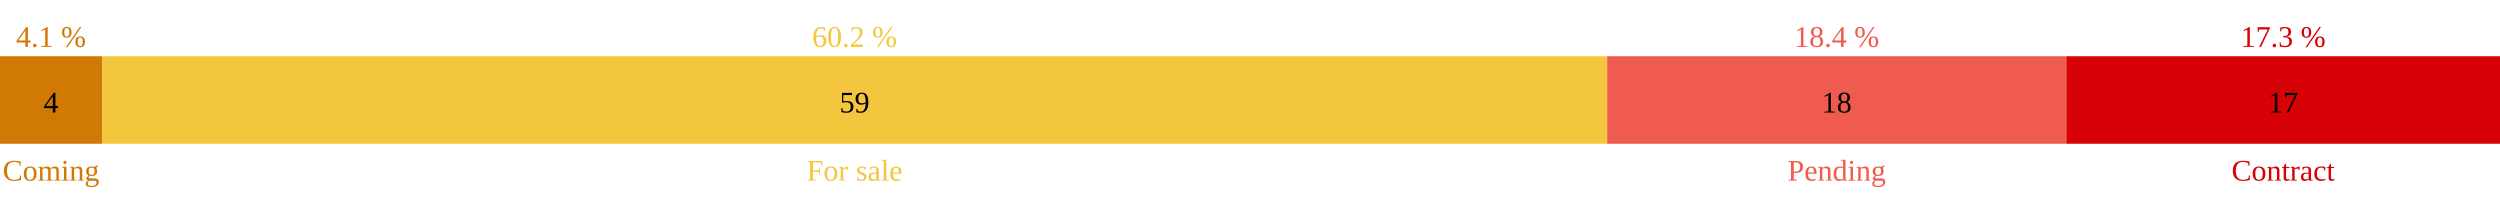
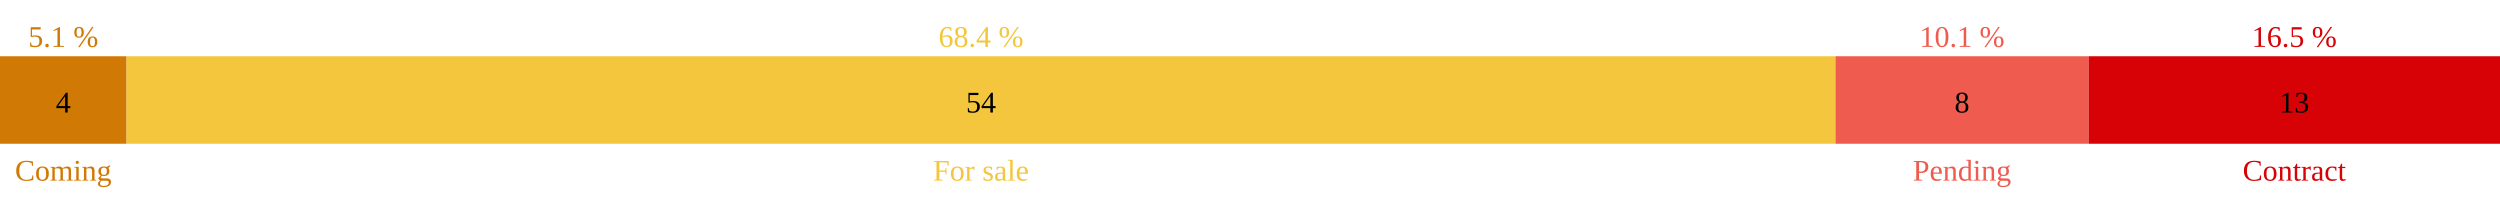
<svg xmlns="http://www.w3.org/2000/svg" width="1000" height="80">
-   <rect class="rect-stacked" x="0" y="22.5" height="35" width="40.816" style="fill: #d17905;" />
-   <rect class="rect-stacked" x="40.816" y="22.5" height="35" width="602.041" style="fill: #f4c63d;" />
-   <rect class="rect-stacked" x="642.857" y="22.5" height="35" width="183.673" style="fill: #f05b4f;" />
-   <rect class="rect-stacked" x="826.531" y="22.5" height="35" width="173.469" style="fill: #d70206;" />
-   <text class="text-value" text-anchor="middle" x="20.408" y="45">4</text>
-   <text class="text-value" text-anchor="middle" x="341.837" y="45">59</text>
-   <text class="text-value" text-anchor="middle" x="734.694" y="45">18</text>
-   <text class="text-value" text-anchor="middle" x="913.265" y="45">17</text>
-   <text class="text-percent" text-anchor="middle" x="20.408" y="18.75" style="fill: #d17905;">4.1 %</text>
-   <text class="text-percent" text-anchor="middle" x="341.837" y="18.75" style="fill: #f4c63d;">60.2 %</text>
-   <text class="text-percent" text-anchor="middle" x="734.694" y="18.75" style="fill: #f05b4f;">18.4 %</text>
-   <text class="text-percent" text-anchor="middle" x="913.265" y="18.75" style="fill: #d70206;">17.3 %</text>
-   <text class="text-label" text-anchor="middle" x="20.408" y="72.25" style="fill: #d17905;">Coming</text>
-   <text class="text-label" text-anchor="middle" x="341.837" y="72.25" style="fill: #f4c63d;">For sale</text>
-   <text class="text-label" text-anchor="middle" x="734.694" y="72.25" style="fill: #f05b4f;">Pending</text>
-   <text class="text-label" text-anchor="middle" x="913.265" y="72.25" style="fill: #d70206;">Contract</text>
+   <rect class="rect-stacked" x="0" y="22.5" height="35" width="50.633" style="fill: #d17905;" />
+   <rect class="rect-stacked" x="50.633" y="22.5" height="35" width="683.544" style="fill: #f4c63d;" />
+   <rect class="rect-stacked" x="734.177" y="22.5" height="35" width="101.266" style="fill: #f05b4f;" />
+   <rect class="rect-stacked" x="835.443" y="22.5" height="35" width="164.557" style="fill: #d70206;" />
+   <text class="text-value" text-anchor="middle" x="25.316" y="45">4</text>
+   <text class="text-value" text-anchor="middle" x="392.405" y="45">54</text>
+   <text class="text-value" text-anchor="middle" x="784.81" y="45">8</text>
+   <text class="text-value" text-anchor="middle" x="917.722" y="45">13</text>
+   <text class="text-percent" text-anchor="middle" x="25.316" y="18.75" style="fill: #d17905;">5.1 %</text>
+   <text class="text-percent" text-anchor="middle" x="392.405" y="18.75" style="fill: #f4c63d;">68.4 %</text>
+   <text class="text-percent" text-anchor="middle" x="784.81" y="18.75" style="fill: #f05b4f;">10.1 %</text>
+   <text class="text-percent" text-anchor="middle" x="917.722" y="18.75" style="fill: #d70206;">16.5 %</text>
+   <text class="text-label" text-anchor="middle" x="25.316" y="72.25" style="fill: #d17905;">Coming</text>
+   <text class="text-label" text-anchor="middle" x="392.405" y="72.25" style="fill: #f4c63d;">For sale</text>
+   <text class="text-label" text-anchor="middle" x="784.81" y="72.25" style="fill: #f05b4f;">Pending</text>
+   <text class="text-label" text-anchor="middle" x="917.722" y="72.25" style="fill: #d70206;">Contract</text>
</svg>
